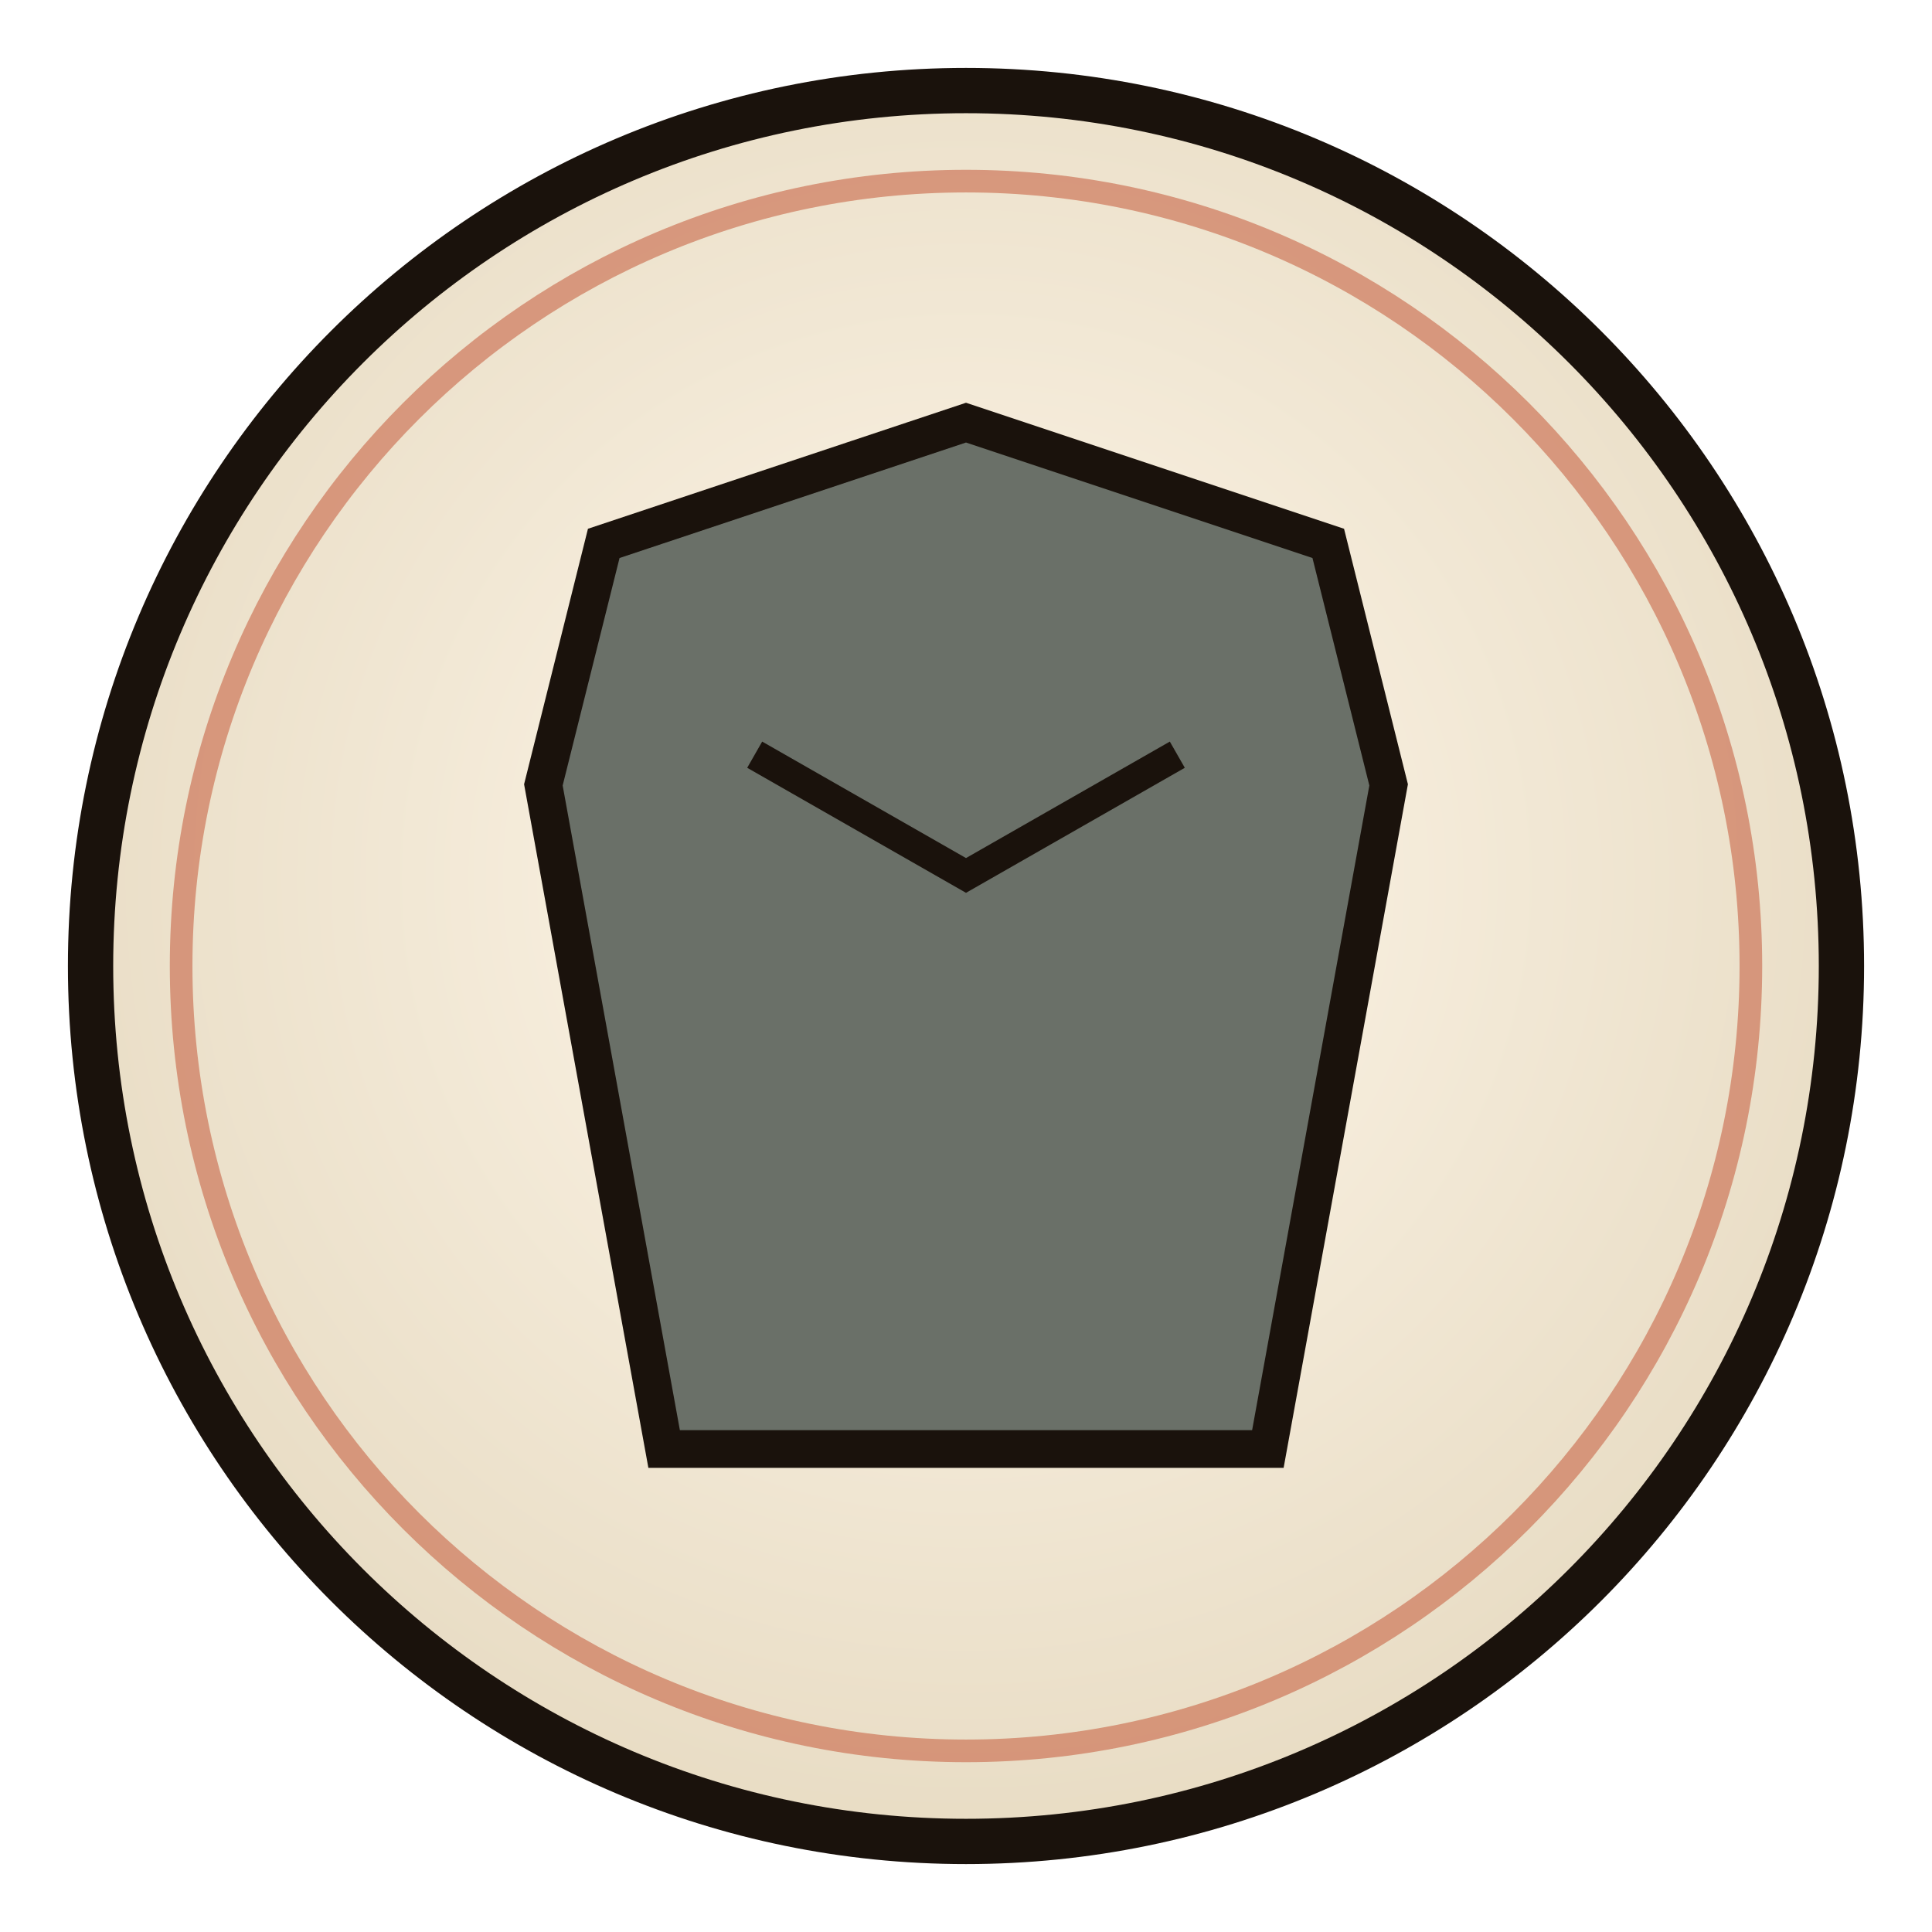
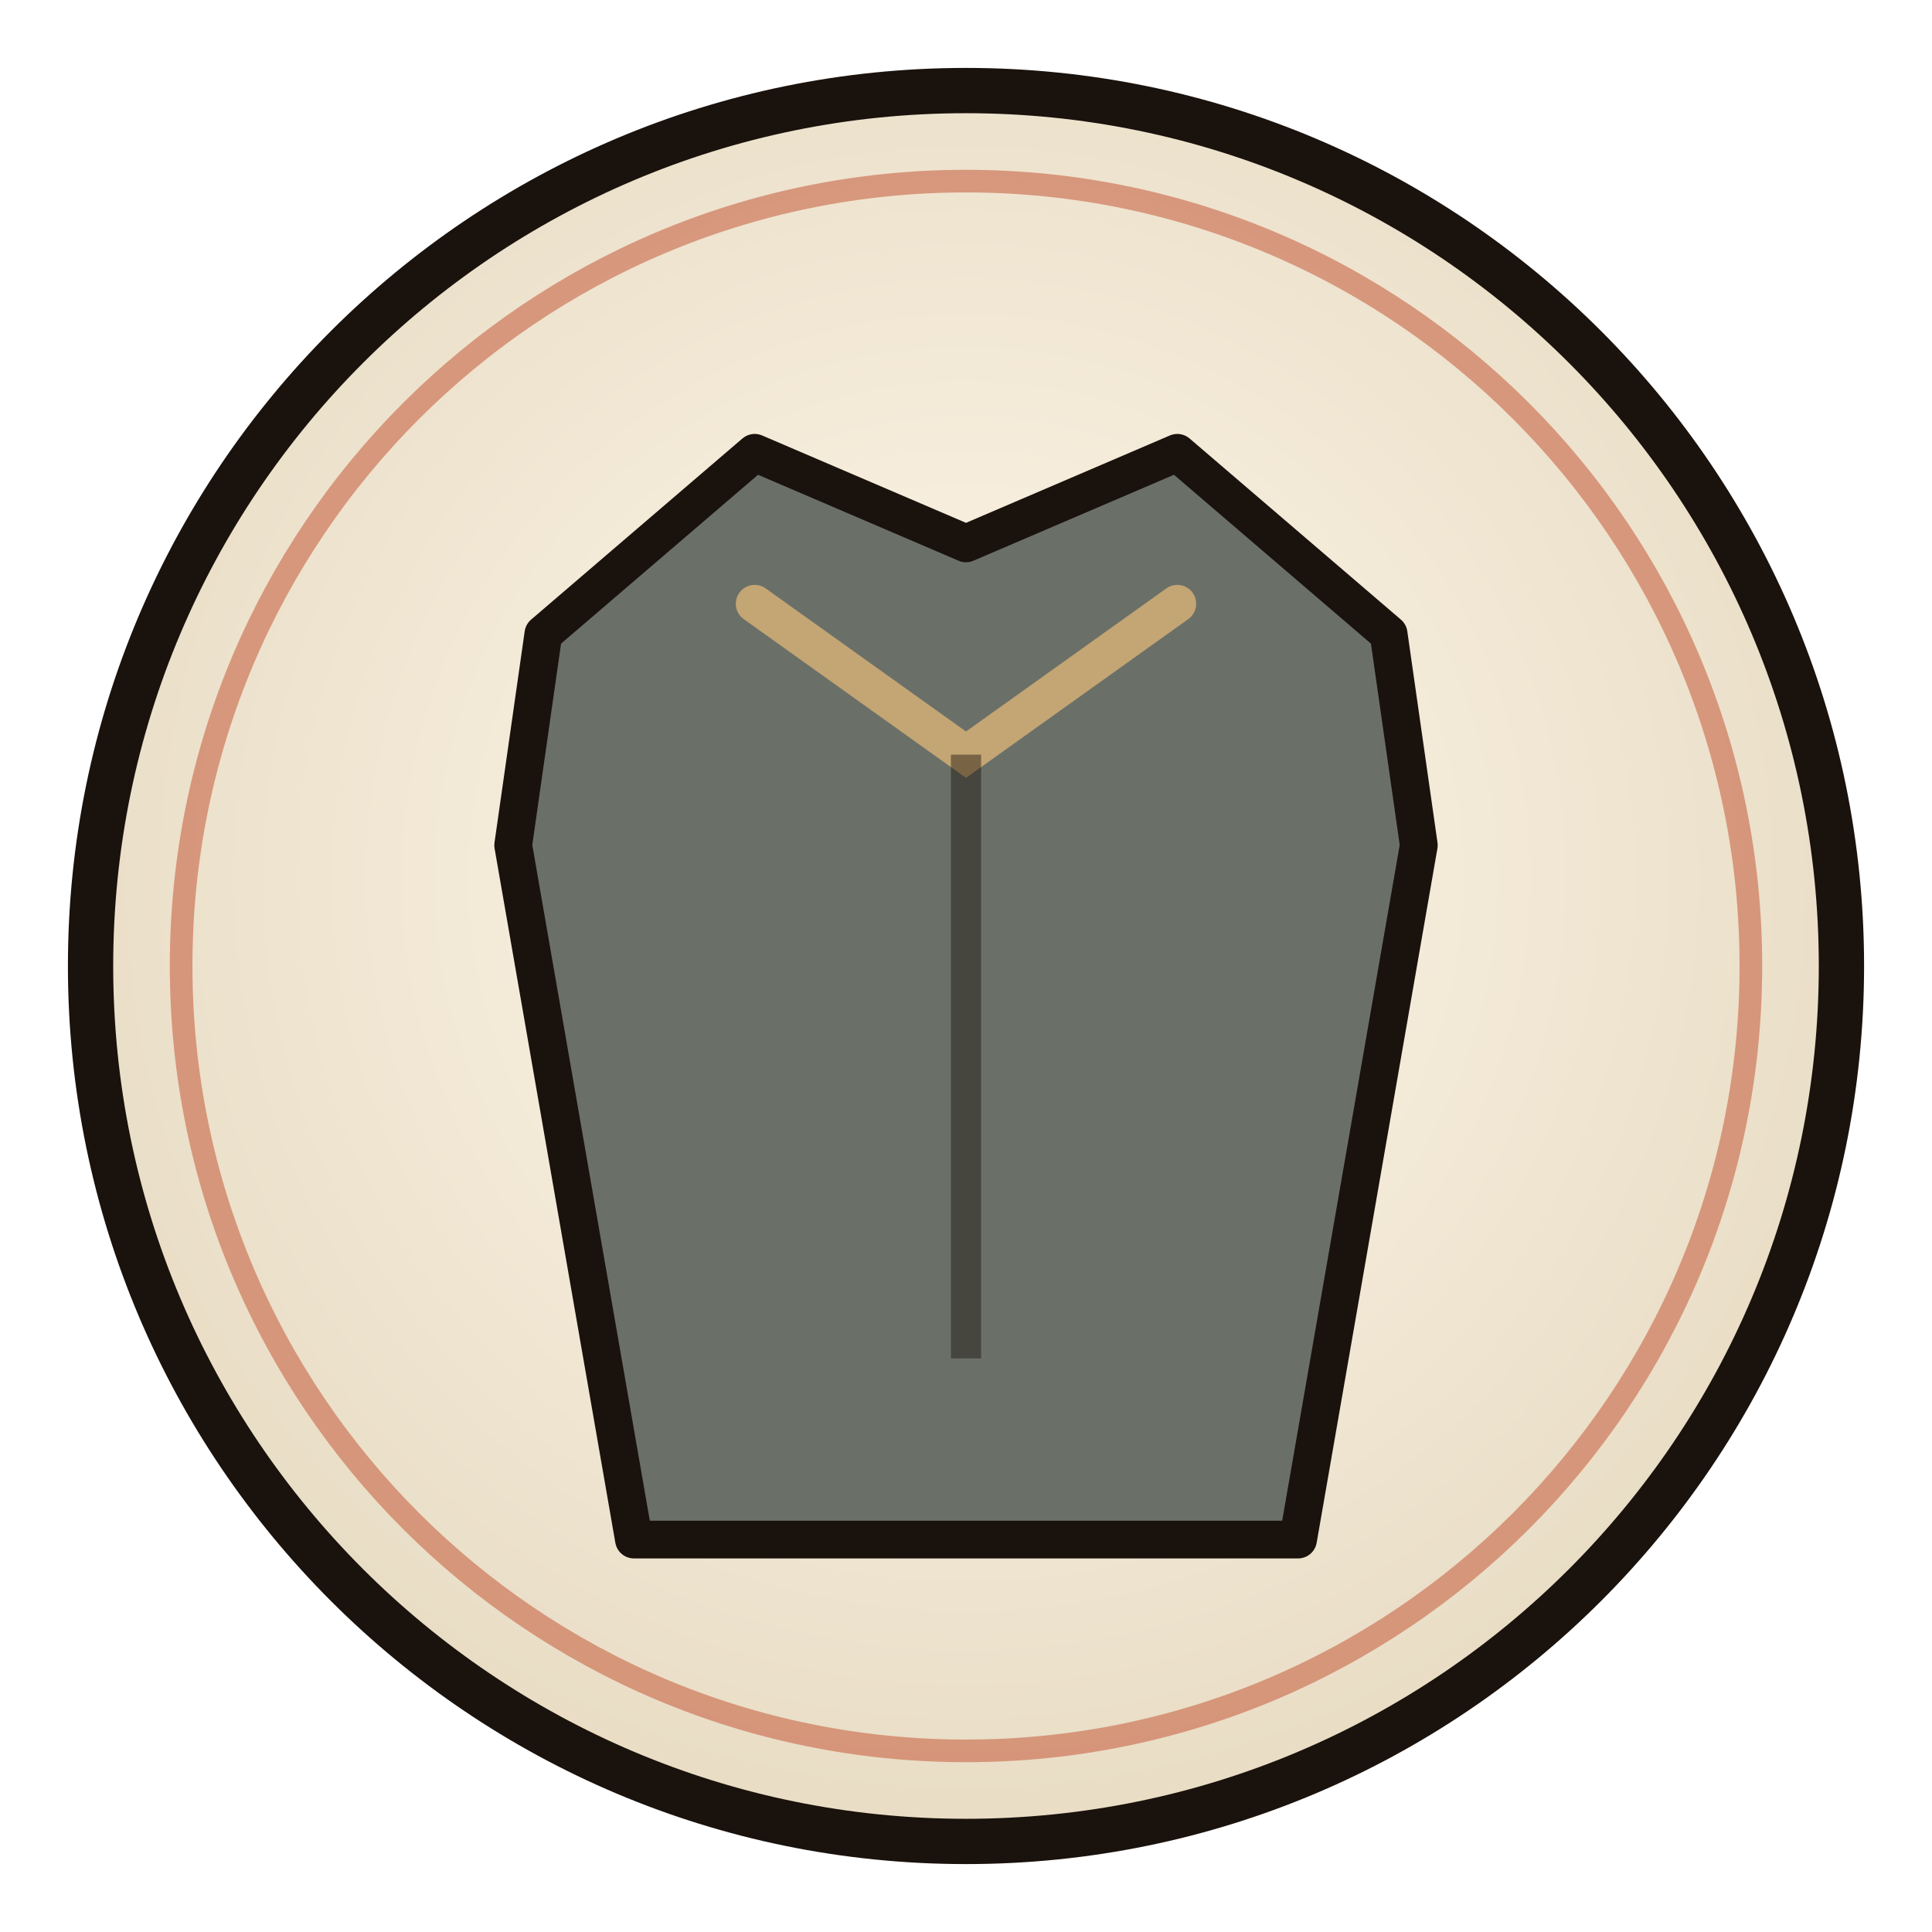
<svg xmlns="http://www.w3.org/2000/svg" width="128" height="128" viewBox="0 0 128 128" fill="none" role="img" aria-label="Armor">
  <defs>
-     <radialGradient id="g3058626" cx="50%" cy="45%" r="55%">
+     <radialGradient id="gfallbackchest" cx="50%" cy="45%" r="55%">
      <stop offset="0%" stop-color="#fff8ec" />
      <stop offset="100%" stop-color="#e8dcc4" />
    </radialGradient>
  </defs>
-   <circle cx="64" cy="64" r="58" fill="url(#g3058626)" stroke="#1a120c" stroke-width="3" />
+   <circle cx="64" cy="64" r="58" fill="url(#gfallbackchest)" stroke="#1a120c" stroke-width="3" />
  <circle cx="64" cy="64" r="52" fill="none" stroke="#c45a3a" stroke-width="1.5" opacity="0.55" />
-   <path d="M40 36 L64 28 L88 36 L92 52 L84 96 L44 96 L36 52 Z" fill="#6a7068" stroke="#1a120c" stroke-width="2.5" />
-   <path d="M50 50 L64 58 L78 50" fill="none" stroke="#1a120c" stroke-width="2" />
+   <path d="M36 42 L50 30 L64 36 L78 30 L92 42 L94 56 L86 102 L42 102 L34 56 Z" fill="#6a7068" stroke="#1a120c" stroke-width="2.5" stroke-linejoin="round" />
+   <path d="M50 40 L64 50 L78 40" fill="none" stroke="#c4a574" stroke-width="2.5" stroke-linecap="round" />
+   <path d="M64 50 L64 90" stroke="#1a120c" stroke-width="2" opacity="0.45" />
</svg>
